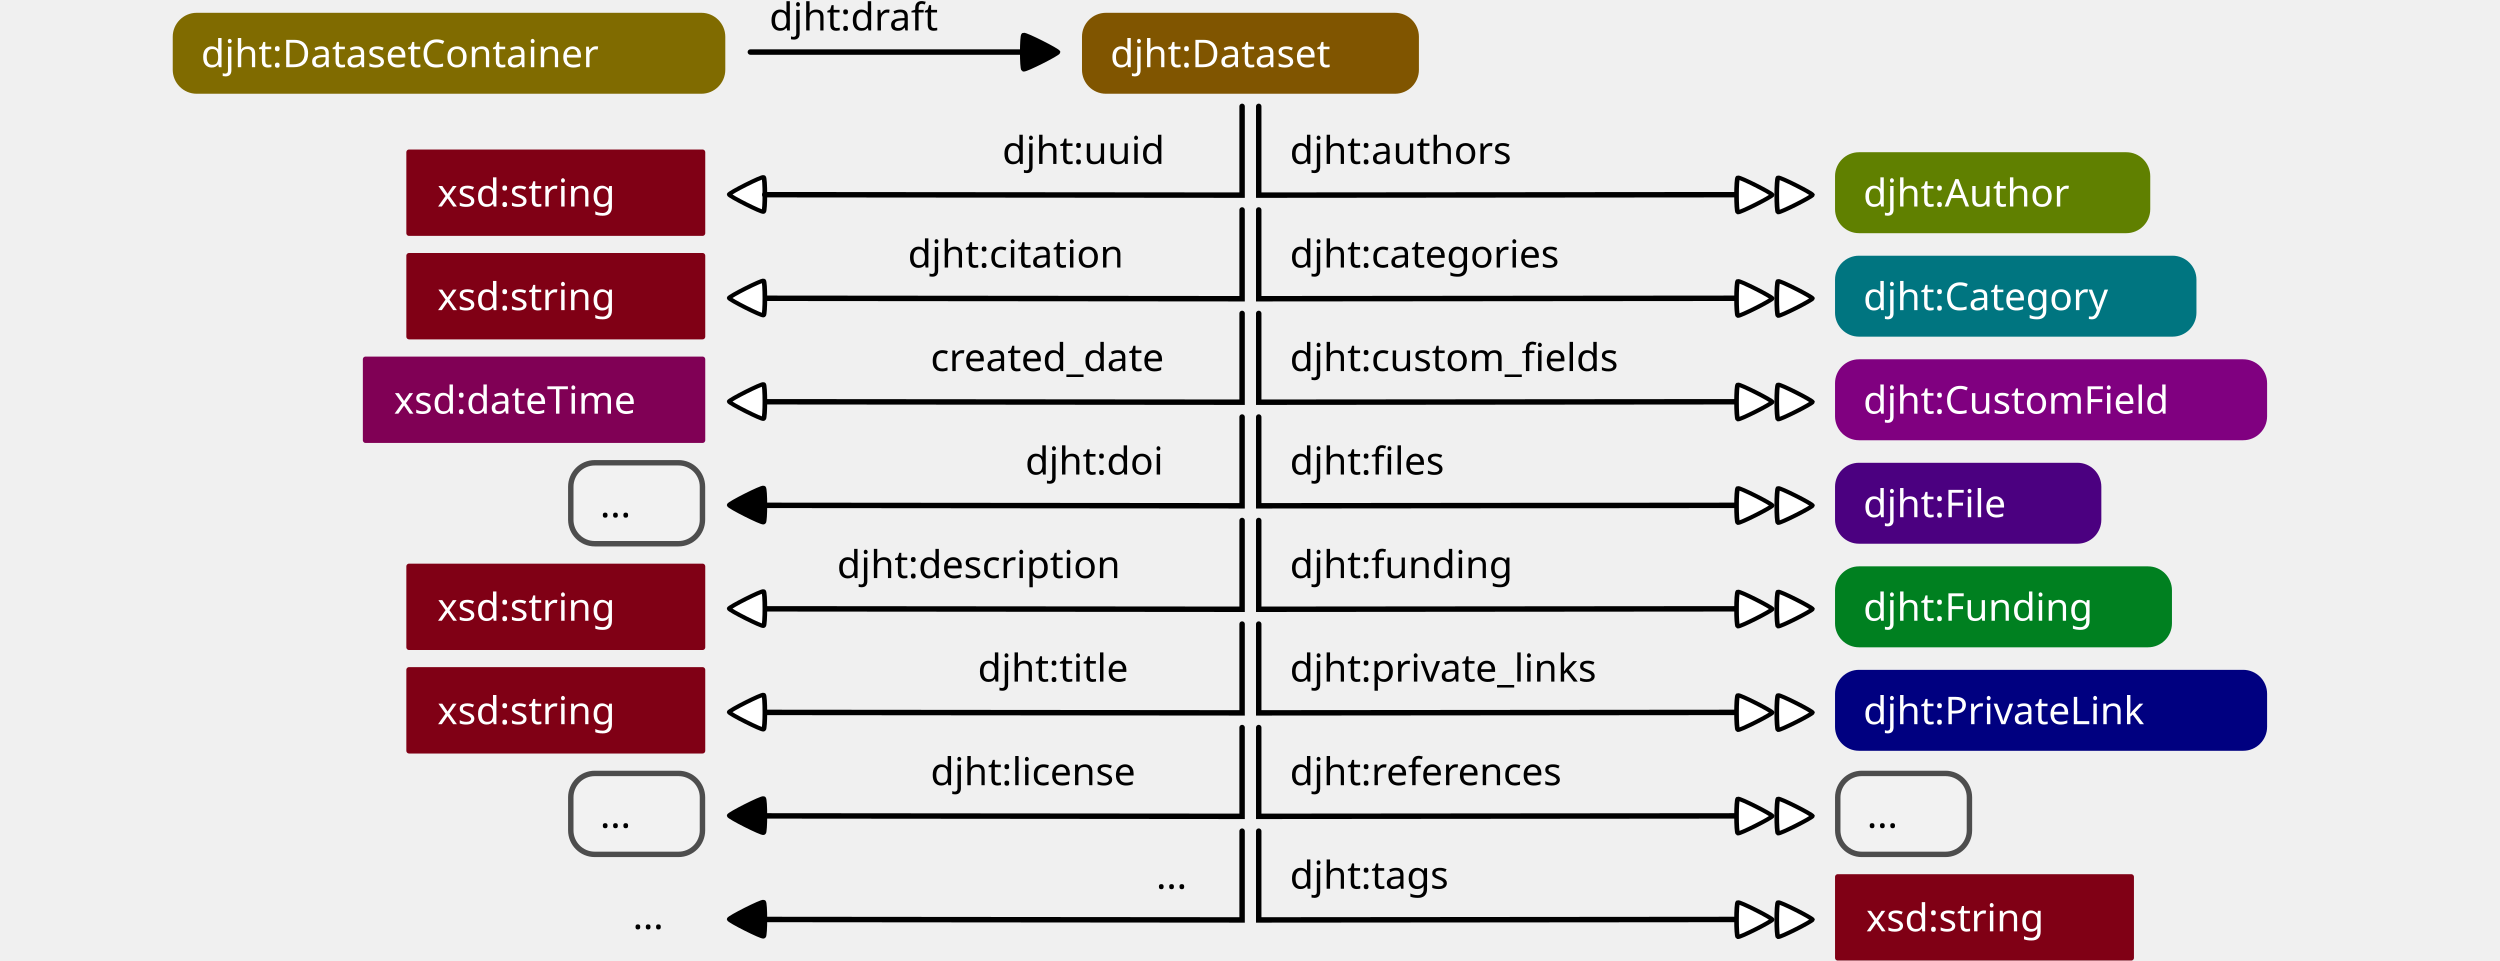
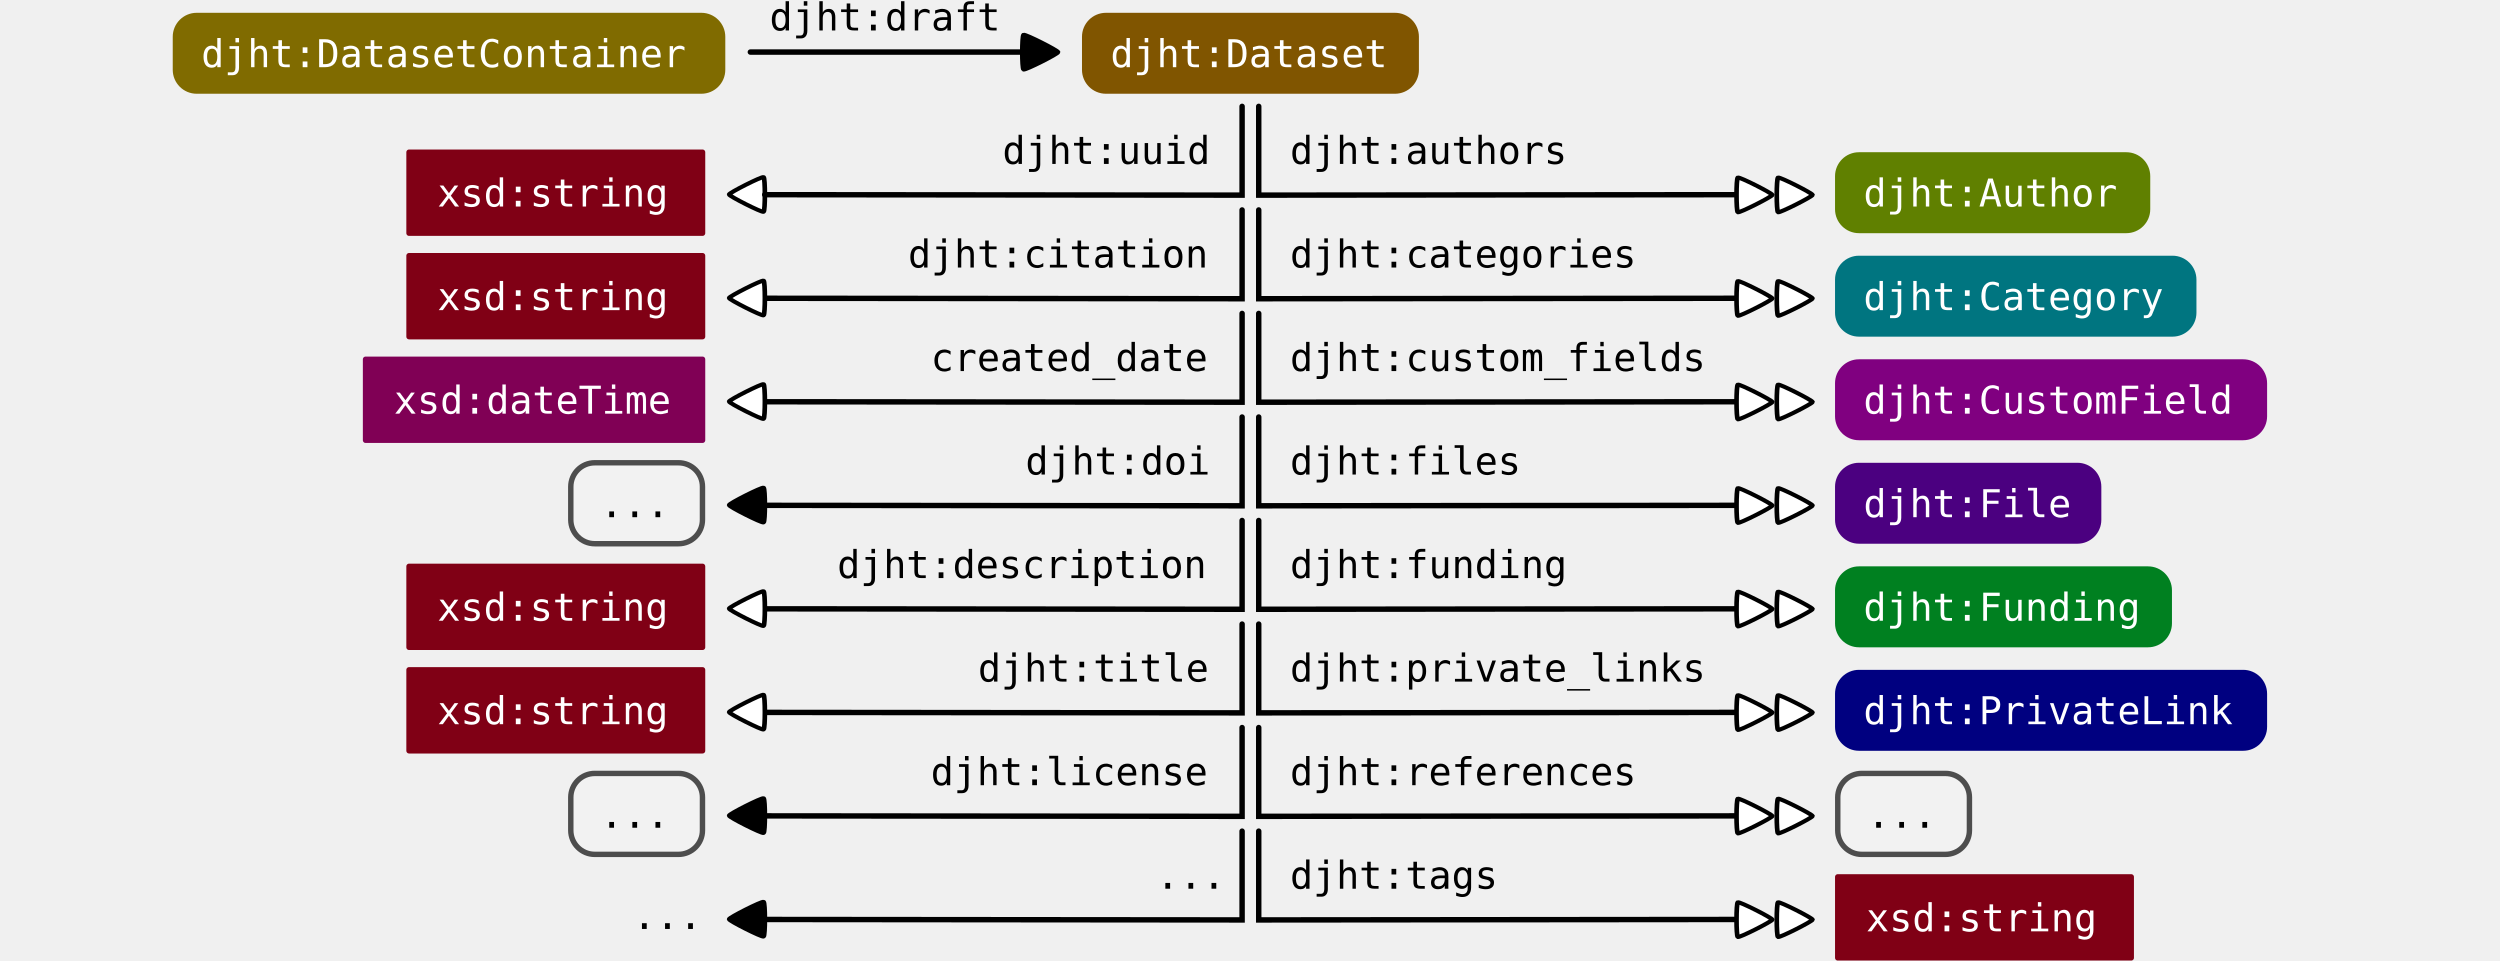
- <svg xmlns="http://www.w3.org/2000/svg" width="230mm" height="88.377mm" version="1.1" viewBox="0 0 230 88.377">
+ <svg xmlns="http://www.w3.org/2000/svg" width="230mm" height="88.377mm" version="1.1" viewBox="0 0 230 88.377" font-family="'Fira Code', monospace" font-size="3.528px">
  <g transform="translate(-79.057 -89.145)">
-     <text x="197.735" y="104.23" fill="#000000" font-family="sans-serif" font-size="3.528px" stroke-width=".131" style="line-height:1.25" xml:space="preserve">
-       <tspan x="197.735" y="104.23" font-family="'Fira Code'" font-size="3.528px" stroke-width=".131">djht:authors</tspan>
+     <text x="197.735" y="104.23" fill="#000" stroke-width=".131" style="line-height:1.25" xml:space="preserve">
+       <tspan x="197.735" y="104.23" stroke-width=".131">djht:authors</tspan>
    </text>
-     <text x="149.846" y="91.942" fill="#000000" font-family="sans-serif" font-size="3.528px" stroke-width=".131" style="line-height:1.25" xml:space="preserve">
-       <tspan x="149.846" y="91.942" font-family="'Fira Code'" font-size="3.528px" stroke-width=".131">djht:draft</tspan>
+     <text x="149.846" y="91.942" fill="#000" stroke-width=".131" style="line-height:1.25" xml:space="preserve">
+       <tspan x="149.846" y="91.942" stroke-width=".131">djht:draft</tspan>
    </text>
    <path transform="matrix(-.549 .12832 .1471 .47889 312.13 36.142)" d="m267.07 52.47c-0.228 0.228-6.135-1.355-6.218-1.666-0.083-0.311 4.241-4.636 4.552-4.552 0.311 0.083 1.894 5.991 1.666 6.218z" stroke="#000" stroke-linecap="round" stroke-linejoin="round" stroke-width=".754" />
    <path d="m148.09 93.935h24.999" fill="none" stroke="#000" stroke-linecap="round" stroke-width=".5" />
-     <text x="197.735" y="113.755" fill="#000000" font-family="sans-serif" font-size="3.528px" stroke-width=".131" style="line-height:1.25" xml:space="preserve">
-       <tspan x="197.735" y="113.755" font-family="'Fira Code'" font-size="3.528px" stroke-width=".131">djht:categories</tspan>
+     <text x="197.735" y="113.755" fill="#000" stroke-width=".131" style="line-height:1.25" xml:space="preserve">
+       <tspan x="197.735" y="113.755" stroke-width=".131">djht:categories</tspan>
    </text>
    <path d="m194.86 108.46v8.168l43.918-0.042" fill="none" stroke="#000" stroke-linecap="round" stroke-width=".5" />
-     <text transform="matrix(.26458 0 0 .26458 100.18 88.743)" fill="#000000" font-family="sans-serif" font-size="40px" style="line-height:1.25;shape-inside:url(#rect16279);white-space:pre" xml:space="preserve" />
-     <text x="197.735" y="123.28" fill="#000000" font-family="sans-serif" font-size="3.528px" stroke-width=".131" style="line-height:1.25" xml:space="preserve">
-       <tspan x="197.735" y="123.28" font-family="'Fira Code'" font-size="3.528px" stroke-width=".131">djht:custom_fields</tspan>
+     <text transform="matrix(.26458 0 0 .26458 100.18 88.743)" fill="#000" font-family="sans-serif" font-size="40px" style="line-height:1.25;shape-inside:url(#rect16279);white-space:pre" xml:space="preserve" />
+     <text x="197.735" y="123.28" fill="#000" stroke-width=".131" style="line-height:1.25" xml:space="preserve">
+       <tspan x="197.735" y="123.28" stroke-width=".131">djht:custom_fields</tspan>
    </text>
    <path d="m194.86 117.98v8.168l43.918-0.042" fill="none" stroke="#000" stroke-linecap="round" stroke-width=".5" />
-     <text x="197.735" y="132.805" fill="#000000" font-family="sans-serif" font-size="3.528px" stroke-width=".131" style="line-height:1.25" xml:space="preserve">
-       <tspan x="197.735" y="132.805" font-family="'Fira Code'" font-size="3.528px" stroke-width=".131">djht:files</tspan>
+     <text x="197.735" y="132.805" fill="#000" stroke-width=".131" style="line-height:1.25" xml:space="preserve">
+       <tspan x="197.735" y="132.805" stroke-width=".131">djht:files</tspan>
    </text>
    <path d="m194.86 127.51v8.168l43.918-0.042" fill="none" stroke="#000" stroke-linecap="round" stroke-width=".5" />
    <path d="m194.86 137.03v8.168l43.918-0.042" fill="none" stroke="#000" stroke-linecap="round" stroke-width=".5" />
-     <text x="197.735" y="142.33" fill="#000000" font-family="sans-serif" font-size="3.528px" stroke-width=".131" style="line-height:1.25" xml:space="preserve">
-       <tspan x="197.735" y="142.33" font-family="'Fira Code'" font-size="3.528px" stroke-width=".131">djht:funding</tspan>
+     <text x="197.735" y="142.33" fill="#000" stroke-width=".131" style="line-height:1.25" xml:space="preserve">
+       <tspan x="197.735" y="142.33" stroke-width=".131">djht:funding</tspan>
    </text>
    <path d="m194.86 146.56v8.168l43.918-0.042" fill="none" stroke="#000" stroke-linecap="round" stroke-width=".5" />
-     <text x="197.735" y="151.855" fill="#000000" font-family="sans-serif" font-size="3.528px" stroke-width=".131" style="line-height:1.25" xml:space="preserve">
-       <tspan x="197.735" y="151.855" font-family="'Fira Code'" font-size="3.528px" stroke-width=".131">djht:private_links</tspan>
+     <text x="197.735" y="151.855" fill="#000" stroke-width=".131" style="line-height:1.25" xml:space="preserve">
+       <tspan x="197.735" y="151.855" stroke-width=".131">djht:private_links</tspan>
    </text>
    <path d="m194.86 156.08v8.168l43.918-0.042" fill="none" stroke="#000" stroke-linecap="round" stroke-width=".5" />
-     <text x="197.735" y="161.38" fill="#000000" font-family="sans-serif" font-size="3.528px" stroke-width=".131" style="line-height:1.25" xml:space="preserve">
-       <tspan x="197.735" y="161.38" font-family="'Fira Code'" font-size="3.528px" stroke-width=".131">djht:references</tspan>
+     <text x="197.735" y="161.38" fill="#000" stroke-width=".131" style="line-height:1.25" xml:space="preserve">
+       <tspan x="197.735" y="161.38" stroke-width=".131">djht:references</tspan>
    </text>
    <path d="m194.86 165.61v8.168l43.918-0.042" fill="none" stroke="#000" stroke-linecap="round" stroke-width=".5" />
-     <text x="197.735" y="170.905" fill="#000000" font-family="sans-serif" font-size="3.528px" stroke-width=".131" style="line-height:1.25" xml:space="preserve">
-       <tspan x="197.735" y="170.905" font-family="'Fira Code'" font-size="3.528px" stroke-width=".131">djht:tags</tspan>
+     <text x="197.735" y="170.905" fill="#000" stroke-width=".131" style="line-height:1.25" xml:space="preserve">
+       <tspan x="197.735" y="170.905" stroke-width=".131">djht:tags</tspan>
    </text>
-     <text x="171.276" y="104.23" fill="#000000" font-family="sans-serif" font-size="3.528px" stroke-width=".131" style="line-height:1.25" xml:space="preserve">
-       <tspan x="171.276" y="104.23" font-family="'Fira Code'" font-size="3.528px" stroke-width=".131">djht:uuid</tspan>
+     <text x="171.276" y="104.23" fill="#000" stroke-width=".131" style="line-height:1.25" xml:space="preserve">
+       <tspan x="171.276" y="104.23" stroke-width=".131">djht:uuid</tspan>
    </text>
    <g stroke="#000" stroke-linecap="round">
      <path transform="matrix(.549 .12832 -.1471 .47889 10.403 49.235)" d="m267.07 52.47c-0.228 0.228-6.135-1.355-6.218-1.666-0.083-0.311 4.241-4.636 4.552-4.552 0.311 0.083 1.894 5.991 1.666 6.218z" fill="#fff" stroke-linejoin="round" stroke-width=".754" />
      <path d="m194.86 98.93v8.168l43.918-0.042" fill="none" stroke-width=".5" />
      <path d="m193.33 98.93v8.168l-43.918-0.042" fill="none" stroke-width=".5" />
    </g>
-     <text x="162.589" y="113.754" fill="#000000" font-family="sans-serif" font-size="3.528px" stroke-width=".131" style="line-height:1.25" xml:space="preserve">
-       <tspan x="162.589" y="113.754" font-family="'Fira Code'" font-size="3.528px" stroke-width=".131">djht:citation</tspan>
+     <text x="162.589" y="113.754" fill="#000" stroke-width=".131" style="line-height:1.25" xml:space="preserve">
+       <tspan x="162.589" y="113.754" stroke-width=".131">djht:citation</tspan>
    </text>
    <path d="m193.33 108.46v8.168l-43.918-0.042" fill="none" stroke="#000" stroke-linecap="round" stroke-width=".5" />
-     <text x="164.68" y="123.28" fill="#000000" font-family="sans-serif" font-size="3.528px" stroke-width=".131" style="line-height:1.25" xml:space="preserve">
-       <tspan x="164.68" y="123.28" font-family="'Fira Code'" font-size="3.528px" stroke-width=".131">created_date</tspan>
+     <text x="164.68" y="123.28" fill="#000" stroke-width=".131" style="line-height:1.25" xml:space="preserve">
+       <tspan x="164.68" y="123.28" stroke-width=".131">created_date</tspan>
    </text>
    <path d="m193.33 117.98v8.168l-43.918-0.042" fill="none" stroke="#000" stroke-linecap="round" stroke-width=".5" />
-     <text x="185.427" y="170.905" fill="#000000" font-family="sans-serif" font-size="3.528px" stroke-width=".131" style="line-height:1.25" xml:space="preserve">
-       <tspan x="185.427" y="170.905" font-family="'Fira Code'" font-size="3.528px" stroke-width=".131">...</tspan>
+     <text x="185.427" y="170.905" fill="#000" stroke-width=".131" style="line-height:1.25" xml:space="preserve">
+       <tspan x="185.427" y="170.905" stroke-width=".131">...</tspan>
    </text>
    <path d="m193.33 165.61v8.168l-43.918-0.042" fill="none" stroke="#000" stroke-linecap="round" stroke-width=".5" />
-     <text x="173.389" y="132.805" fill="#000000" font-family="sans-serif" font-size="3.528px" stroke-width=".131" style="line-height:1.25" xml:space="preserve">
-       <tspan x="173.389" y="132.805" font-family="'Fira Code'" font-size="3.528px" stroke-width=".131">djht:doi</tspan>
+     <text x="173.389" y="132.805" fill="#000" stroke-width=".131" style="line-height:1.25" xml:space="preserve">
+       <tspan x="173.389" y="132.805" stroke-width=".131">djht:doi</tspan>
    </text>
    <path d="m193.33 127.51v8.168l-43.918-0.042" fill="none" stroke="#000" stroke-linecap="round" stroke-width=".5" />
-     <text x="156.076" y="142.33" fill="#000000" font-family="sans-serif" font-size="3.528px" stroke-width=".131" style="line-height:1.25" xml:space="preserve">
-       <tspan x="156.076" y="142.33" font-family="'Fira Code'" font-size="3.528px" stroke-width=".131">djht:description</tspan>
+     <text x="156.076" y="142.33" fill="#000" stroke-width=".131" style="line-height:1.25" xml:space="preserve">
+       <tspan x="156.076" y="142.33" stroke-width=".131">djht:description</tspan>
    </text>
    <path d="m193.33 137.03v8.168l-43.918-0.042" fill="none" stroke="#000" stroke-linecap="round" stroke-width=".5" />
    <rect x="131.57" y="131.72" width="12.114" height="7.447" ry="2.204" fill="#f2f2f2" stroke="#4d4d4d" stroke-linecap="round" stroke-linejoin="round" stroke-width=".5" />
-     <text x="134.265" y="136.724" fill="#000000" font-family="sans-serif" font-size="3.528px" stroke-width=".131" style="line-height:1.25" xml:space="preserve">
-       <tspan x="134.265" y="136.724" font-family="'Fira Code'" font-size="3.528px" stroke-width=".131">...</tspan>
+     <text x="134.265" y="136.724" fill="#000" stroke-width=".131" style="line-height:1.25" xml:space="preserve">
+       <tspan x="134.265" y="136.724" stroke-width=".131">...</tspan>
    </text>
-     <text x="169.022" y="151.855" fill="#000000" font-family="sans-serif" font-size="3.528px" stroke-width=".131" style="line-height:1.25" xml:space="preserve">
-       <tspan x="169.022" y="151.855" font-family="'Fira Code'" font-size="3.528px" stroke-width=".131">djht:title</tspan>
+     <text x="169.022" y="151.855" fill="#000" stroke-width=".131" style="line-height:1.25" xml:space="preserve">
+       <tspan x="169.022" y="151.855" stroke-width=".131">djht:title</tspan>
    </text>
    <path d="m193.33 146.56v8.168l-43.918-0.042" fill="none" stroke="#000" stroke-linecap="round" stroke-width=".5" />
-     <text x="164.68" y="161.38" fill="#000000" font-family="sans-serif" font-size="3.528px" stroke-width=".131" style="line-height:1.25" xml:space="preserve">
-       <tspan x="164.68" y="161.38" font-family="'Fira Code'" font-size="3.528px" stroke-width=".131">djht:license</tspan>
+     <text x="164.68" y="161.38" fill="#000" stroke-width=".131" style="line-height:1.25" xml:space="preserve">
+       <tspan x="164.68" y="161.38" stroke-width=".131">djht:license</tspan>
    </text>
    <path d="m193.33 156.08v8.168l-43.918-0.042" fill="none" stroke="#000" stroke-linecap="round" stroke-width=".5" />
    <g>
-       <text x="137.273" y="174.609" fill="#000000" font-family="sans-serif" font-size="3.528px" stroke-width=".131" style="line-height:1.25" xml:space="preserve">
-         <tspan x="137.273" y="174.609" font-family="'Fira Code'" font-size="3.528px" stroke-width=".131">...</tspan>
+       <text x="137.273" y="174.609" fill="#000" stroke-width=".131" style="line-height:1.25" xml:space="preserve">
+         <tspan x="137.273" y="174.609" stroke-width=".131">...</tspan>
      </text>
      <rect x="116.69" y="103.15" width="27" height="7.447" rx="0" ry="0" fill="#800015" stroke="#800015" stroke-linecap="round" stroke-linejoin="round" stroke-width=".5" />
-       <text x="119.298" y="108.152" fill="#ffffff" font-family="sans-serif" font-size="3.528px" stroke-width=".131" style="line-height:1.25" xml:space="preserve">
-         <tspan x="119.298" y="108.152" fill="#ffffff" font-family="'Fira Code'" font-size="3.528px" stroke-width=".131">xsd:string</tspan>
+       <text x="119.298" y="108.152" fill="#fff" stroke-width=".131" style="line-height:1.25" xml:space="preserve">
+         <tspan x="119.298" y="108.152" fill="#fff" stroke-width=".131">xsd:string</tspan>
      </text>
      <rect x="116.69" y="112.67" width="27" height="7.447" rx="0" ry="0" fill="#800015" stroke="#800015" stroke-linecap="round" stroke-linejoin="round" stroke-width=".5" />
-       <text x="119.298" y="117.677" fill="#ffffff" font-family="sans-serif" font-size="3.528px" stroke-width=".131" style="line-height:1.25" xml:space="preserve">
-         <tspan x="119.298" y="117.677" fill="#ffffff" font-family="'Fira Code'" font-size="3.528px" stroke-width=".131">xsd:string</tspan>
+       <text x="119.298" y="117.677" fill="#fff" stroke-width=".131" style="line-height:1.25" xml:space="preserve">
+         <tspan x="119.298" y="117.677" fill="#fff" stroke-width=".131">xsd:string</tspan>
      </text>
      <rect x="112.69" y="122.2" width="31" height="7.447" rx="0" ry="0" fill="#800055" stroke="#800055" stroke-linecap="round" stroke-linejoin="round" stroke-width=".5" />
-       <text x="115.298" y="127.202" fill="#ffffff" font-family="sans-serif" font-size="3.528px" stroke-width=".131" style="line-height:1.25" xml:space="preserve">
-         <tspan x="115.298" y="127.202" fill="#ffffff" font-family="'Fira Code'" font-size="3.528px" stroke-width=".131">xsd:dateTime</tspan>
+       <text x="115.298" y="127.202" fill="#fff" stroke-width=".131" style="line-height:1.25" xml:space="preserve">
+         <tspan x="115.298" y="127.202" fill="#fff" stroke-width=".131">xsd:dateTime</tspan>
      </text>
      <rect x="116.69" y="141.25" width="27" height="7.447" rx="0" ry="0" fill="#800015" stroke="#800015" stroke-linecap="round" stroke-linejoin="round" stroke-width=".5" />
-       <text x="119.298" y="146.252" fill="#ffffff" font-family="sans-serif" font-size="3.528px" stroke-width=".131" style="line-height:1.25" xml:space="preserve">
-         <tspan x="119.298" y="146.252" fill="#ffffff" font-family="'Fira Code'" font-size="3.528px" stroke-width=".131">xsd:string</tspan>
+       <text x="119.298" y="146.252" fill="#fff" stroke-width=".131" style="line-height:1.25" xml:space="preserve">
+         <tspan x="119.298" y="146.252" fill="#fff" stroke-width=".131">xsd:string</tspan>
      </text>
      <rect x="116.69" y="150.77" width="27" height="7.447" rx="0" ry="0" fill="#800015" stroke="#800015" stroke-linecap="round" stroke-linejoin="round" stroke-width=".5" />
-       <text x="119.298" y="155.777" fill="#ffffff" font-family="sans-serif" font-size="3.528px" stroke-width=".131" style="line-height:1.25" xml:space="preserve">
-         <tspan x="119.298" y="155.777" fill="#ffffff" font-family="'Fira Code'" font-size="3.528px" stroke-width=".131">xsd:string</tspan>
+       <text x="119.298" y="155.777" fill="#fff" stroke-width=".131" style="line-height:1.25" xml:space="preserve">
+         <tspan x="119.298" y="155.777" fill="#fff" stroke-width=".131">xsd:string</tspan>
      </text>
    </g>
    <g stroke="#000" stroke-linecap="round" stroke-linejoin="round" stroke-width=".754">
      <path transform="matrix(.549 .12832 -.1471 .47889 10.403 58.76)" d="m267.07 52.47c-0.228 0.228-6.135-1.355-6.218-1.666-0.083-0.311 4.241-4.636 4.552-4.552 0.311 0.083 1.894 5.991 1.666 6.218z" fill="#fff" />
      <path transform="matrix(.549 .12832 -.1471 .47889 10.403 68.285)" d="m267.07 52.47c-0.228 0.228-6.135-1.355-6.218-1.666-0.083-0.311 4.241-4.636 4.552-4.552 0.311 0.083 1.894 5.991 1.666 6.218z" fill="#fff" />
      <path transform="matrix(.549 .12832 -.1471 .47889 10.403 77.81)" d="m267.07 52.47c-0.228 0.228-6.135-1.355-6.218-1.666-0.083-0.311 4.241-4.636 4.552-4.552 0.311 0.083 1.894 5.991 1.666 6.218z" />
      <path transform="matrix(.549 .12832 -.1471 .47889 10.403 87.335)" d="m267.07 52.47c-0.228 0.228-6.135-1.355-6.218-1.666-0.083-0.311 4.241-4.636 4.552-4.552 0.311 0.083 1.894 5.991 1.666 6.218z" fill="#fff" />
      <path transform="matrix(.549 .12832 -.1471 .47889 10.403 96.86)" d="m267.07 52.47c-0.228 0.228-6.135-1.355-6.218-1.666-0.083-0.311 4.241-4.636 4.552-4.552 0.311 0.083 1.894 5.991 1.666 6.218z" fill="#fff" />
      <path transform="matrix(.549 .12832 -.1471 .47889 10.403 106.38)" d="m267.07 52.47c-0.228 0.228-6.135-1.355-6.218-1.666-0.083-0.311 4.241-4.636 4.552-4.552 0.311 0.083 1.894 5.991 1.666 6.218z" />
      <path transform="matrix(.549 .12832 -.1471 .47889 10.403 115.91)" d="m267.07 52.47c-0.228 0.228-6.135-1.355-6.218-1.666-0.083-0.311 4.241-4.636 4.552-4.552 0.311 0.083 1.894 5.991 1.666 6.218z" />
    </g>
    <g fill="#fff" stroke="#000" stroke-linecap="round" stroke-linejoin="round" stroke-width=".754">
      <path transform="matrix(-.549 .12832 .1471 .47889 377.84 58.8)" d="m267.07 52.47c-0.228 0.228-6.135-1.355-6.218-1.666-0.083-0.311 4.241-4.636 4.552-4.552 0.311 0.083 1.894 5.991 1.666 6.218z" />
      <path transform="matrix(-.549 .12832 .1471 .47889 381.54 58.8)" d="m267.07 52.47c-0.228 0.228-6.135-1.355-6.218-1.666-0.083-0.311 4.241-4.636 4.552-4.552 0.311 0.083 1.894 5.991 1.666 6.218z" />
      <path transform="matrix(-.549 .12832 .1471 .47889 377.84 49.275)" d="m267.07 52.47c-0.228 0.228-6.135-1.355-6.218-1.666-0.083-0.311 4.241-4.636 4.552-4.552 0.311 0.083 1.894 5.991 1.666 6.218z" />
      <path transform="matrix(-.549 .12832 .1471 .47889 381.54 49.275)" d="m267.07 52.47c-0.228 0.228-6.135-1.355-6.218-1.666-0.083-0.311 4.241-4.636 4.552-4.552 0.311 0.083 1.894 5.991 1.666 6.218z" />
      <path transform="matrix(-.549 .12832 .1471 .47889 377.84 68.325)" d="m267.07 52.47c-0.228 0.228-6.135-1.355-6.218-1.666-0.083-0.311 4.241-4.636 4.552-4.552 0.311 0.083 1.894 5.991 1.666 6.218z" />
      <path transform="matrix(-.549 .12832 .1471 .47889 381.54 68.325)" d="m267.07 52.47c-0.228 0.228-6.135-1.355-6.218-1.666-0.083-0.311 4.241-4.636 4.552-4.552 0.311 0.083 1.894 5.991 1.666 6.218z" />
      <path transform="matrix(-.549 .12832 .1471 .47889 377.84 77.85)" d="m267.07 52.47c-0.228 0.228-6.135-1.355-6.218-1.666-0.083-0.311 4.241-4.636 4.552-4.552 0.311 0.083 1.894 5.991 1.666 6.218z" />
      <path transform="matrix(-.549 .12832 .1471 .47889 381.54 77.85)" d="m267.07 52.47c-0.228 0.228-6.135-1.355-6.218-1.666-0.083-0.311 4.241-4.636 4.552-4.552 0.311 0.083 1.894 5.991 1.666 6.218z" />
      <path transform="matrix(-.549 .12832 .1471 .47889 377.84 87.375)" d="m267.07 52.47c-0.228 0.228-6.135-1.355-6.218-1.666-0.083-0.311 4.241-4.636 4.552-4.552 0.311 0.083 1.894 5.991 1.666 6.218z" />
      <path transform="matrix(-.549 .12832 .1471 .47889 381.54 87.375)" d="m267.07 52.47c-0.228 0.228-6.135-1.355-6.218-1.666-0.083-0.311 4.241-4.636 4.552-4.552 0.311 0.083 1.894 5.991 1.666 6.218z" />
      <path transform="matrix(-.549 .12832 .1471 .47889 377.84 96.9)" d="m267.07 52.47c-0.228 0.228-6.135-1.355-6.218-1.666-0.083-0.311 4.241-4.636 4.552-4.552 0.311 0.083 1.894 5.991 1.666 6.218z" />
      <path transform="matrix(-.549 .12832 .1471 .47889 381.54 96.9)" d="m267.07 52.47c-0.228 0.228-6.135-1.355-6.218-1.666-0.083-0.311 4.241-4.636 4.552-4.552 0.311 0.083 1.894 5.991 1.666 6.218z" />
      <path transform="matrix(-.549 .12832 .1471 .47889 377.84 106.42)" d="m267.07 52.47c-0.228 0.228-6.135-1.355-6.218-1.666-0.083-0.311 4.241-4.636 4.552-4.552 0.311 0.083 1.894 5.991 1.666 6.218z" />
      <path transform="matrix(-.549 .12832 .1471 .47889 381.54 106.42)" d="m267.07 52.47c-0.228 0.228-6.135-1.355-6.218-1.666-0.083-0.311 4.241-4.636 4.552-4.552 0.311 0.083 1.894 5.991 1.666 6.218z" />
      <path transform="matrix(-.549 .12832 .1471 .47889 377.84 115.95)" d="m267.07 52.47c-0.228 0.228-6.135-1.355-6.218-1.666-0.083-0.311 4.241-4.636 4.552-4.552 0.311 0.083 1.894 5.991 1.666 6.218z" />
      <path transform="matrix(-.549 .12832 .1471 .47889 381.54 115.95)" d="m267.07 52.47c-0.228 0.228-6.135-1.355-6.218-1.666-0.083-0.311 4.241-4.636 4.552-4.552 0.311 0.083 1.894 5.991 1.666 6.218z" />
    </g>
    <g>
      <rect x="247.88" y="103.15" width="29" height="7.447" ry="2.204" fill="#608000" />
-       <text x="250.489" y="108.152" fill="#ffffff" font-family="sans-serif" font-size="3.528px" stroke-width=".131" style="line-height:1.25" xml:space="preserve">
-         <tspan x="250.489" y="108.152" fill="#ffffff" font-family="'Fira Code'" font-size="3.528px" stroke-width=".131">djht:Author</tspan>
+       <text x="250.489" y="108.152" fill="#fff" stroke-width=".131" style="line-height:1.25" xml:space="preserve">
+         <tspan x="250.489" y="108.152" fill="#fff" stroke-width=".131">djht:Author</tspan>
      </text>
      <rect x="247.88" y="112.67" width="33.25" height="7.447" ry="2.204" fill="#007580" />
-       <text x="250.489" y="117.677" fill="#ffffff" font-family="sans-serif" font-size="3.528px" stroke-width=".131" style="line-height:1.25" xml:space="preserve">
-         <tspan x="250.489" y="117.677" fill="#ffffff" font-family="'Fira Code'" font-size="3.528px" stroke-width=".131">djht:Category</tspan>
+       <text x="250.489" y="117.677" fill="#fff" stroke-width=".131" style="line-height:1.25" xml:space="preserve">
+         <tspan x="250.489" y="117.677" fill="#fff" stroke-width=".131">djht:Category</tspan>
      </text>
      <rect x="247.88" y="122.2" width="39.75" height="7.447" ry="2.204" fill="#800080" />
-       <text x="250.489" y="127.202" fill="#ffffff" font-family="sans-serif" font-size="3.528px" stroke-width=".131" style="line-height:1.25" xml:space="preserve">
-         <tspan x="250.489" y="127.202" fill="#ffffff" font-family="'Fira Code'" font-size="3.528px" stroke-width=".131">djht:CustomField</tspan>
+       <text x="250.489" y="127.202" fill="#fff" stroke-width=".131" style="line-height:1.25" xml:space="preserve">
+         <tspan x="250.489" y="127.202" fill="#fff" stroke-width=".131">djht:CustomField</tspan>
      </text>
      <rect x="247.88" y="131.72" width="24.5" height="7.447" ry="2.204" fill="#4b0080" />
-       <text x="250.489" y="136.727" fill="#ffffff" font-family="sans-serif" font-size="3.528px" stroke-width=".131" style="line-height:1.25" xml:space="preserve">
-         <tspan x="250.489" y="136.727" fill="#ffffff" font-family="'Fira Code'" font-size="3.528px" stroke-width=".131">djht:File</tspan>
+       <text x="250.489" y="136.727" fill="#fff" stroke-width=".131" style="line-height:1.25" xml:space="preserve">
+         <tspan x="250.489" y="136.727" fill="#fff" stroke-width=".131">djht:File</tspan>
      </text>
      <rect x="247.88" y="141.25" width="30.997" height="7.447" ry="2.204" fill="#008020" />
-       <text x="250.489" y="146.252" fill="#ffffff" font-family="sans-serif" font-size="3.528px" stroke-width=".131" style="line-height:1.25" xml:space="preserve">
-         <tspan x="250.489" y="146.252" fill="#ffffff" font-family="'Fira Code'" font-size="3.528px" stroke-width=".131">djht:Funding</tspan>
+       <text x="250.489" y="146.252" fill="#fff" stroke-width=".131" style="line-height:1.25" xml:space="preserve">
+         <tspan x="250.489" y="146.252" fill="#fff" stroke-width=".131">djht:Funding</tspan>
      </text>
      <rect x="247.88" y="150.77" width="39.75" height="7.447" ry="2.204" fill="#000080" />
-       <text x="250.489" y="155.777" fill="#ffffff" font-family="sans-serif" font-size="3.528px" stroke-width=".131" style="line-height:1.25" xml:space="preserve">
-         <tspan x="250.489" y="155.777" fill="#ffffff" font-family="'Fira Code'" font-size="3.528px" stroke-width=".131">djht:PrivateLink</tspan>
+       <text x="250.489" y="155.777" fill="#fff" stroke-width=".131" style="line-height:1.25" xml:space="preserve">
+         <tspan x="250.489" y="155.777" fill="#fff" stroke-width=".131">djht:PrivateLink</tspan>
      </text>
      <rect x="248.13" y="169.82" width="27" height="7.447" rx="0" ry="0" fill="#800015" stroke="#800015" stroke-linecap="round" stroke-linejoin="round" stroke-width=".5" />
-       <text x="250.739" y="174.827" fill="#ffffff" font-family="sans-serif" font-size="3.528px" stroke-width=".131" style="line-height:1.25" xml:space="preserve">
-         <tspan x="250.739" y="174.827" fill="#ffffff" font-family="'Fira Code'" font-size="3.528px" stroke-width=".131">xsd:string</tspan>
+       <text x="250.739" y="174.827" fill="#fff" stroke-width=".131" style="line-height:1.25" xml:space="preserve">
+         <tspan x="250.739" y="174.827" fill="#fff" stroke-width=".131">xsd:string</tspan>
      </text>
    </g>
    <rect x="131.57" y="160.3" width="12.114" height="7.447" ry="2.204" fill="#f2f2f2" stroke="#4d4d4d" stroke-linecap="round" stroke-linejoin="round" stroke-width=".5" />
-     <text x="134.265" y="165.299" fill="#000000" font-family="sans-serif" font-size="3.528px" stroke-width=".131" style="line-height:1.25" xml:space="preserve">
-       <tspan x="134.265" y="165.299" font-family="'Fira Code'" font-size="3.528px" stroke-width=".131">...</tspan>
+     <text x="134.265" y="165.299" fill="#000" stroke-width=".131" style="line-height:1.25" xml:space="preserve">
+       <tspan x="134.265" y="165.299" stroke-width=".131">...</tspan>
    </text>
    <rect x="248.13" y="160.3" width="12.114" height="7.447" ry="2.204" fill="#f2f2f2" stroke="#4d4d4d" stroke-linecap="round" stroke-linejoin="round" stroke-width=".5" />
    <g>
-       <text x="250.82" y="165.299" fill="#000000" font-family="sans-serif" font-size="3.528px" stroke-width=".131" style="line-height:1.25" xml:space="preserve">
-         <tspan x="250.82" y="165.299" font-family="'Fira Code'" font-size="3.528px" stroke-width=".131">...</tspan>
+       <text x="250.82" y="165.299" fill="#000" stroke-width=".131" style="line-height:1.25" xml:space="preserve">
+         <tspan x="250.82" y="165.299" stroke-width=".131">...</tspan>
      </text>
      <rect x="178.6" y="90.323" width="30.997" height="7.447" ry="2.204" fill="#805500" />
-       <text x="181.21" y="95.325" fill="#ffffff" font-family="sans-serif" font-size="3.528px" stroke-width=".131" style="line-height:1.25" xml:space="preserve">
-         <tspan x="181.21" y="95.325" fill="#ffffff" font-family="'Fira Code'" font-size="3.528px" stroke-width=".131">djht:Dataset</tspan>
+       <text x="181.21" y="95.325" fill="#fff" stroke-width=".131" style="line-height:1.25" xml:space="preserve">
+         <tspan x="181.21" y="95.325" fill="#fff" stroke-width=".131">djht:Dataset</tspan>
      </text>
      <rect x="94.949" y="90.323" width="50.835" height="7.447" ry="2.204" fill="#806b00" />
-       <text x="97.561" y="95.325" fill="#ffffff" font-family="sans-serif" font-size="3.528px" stroke-width=".131" style="line-height:1.25" xml:space="preserve">
-         <tspan x="97.561" y="95.325" fill="#ffffff" font-family="'Fira Code'" font-size="3.528px" stroke-width=".131">djht:DatasetContainer</tspan>
+       <text x="97.561" y="95.325" fill="#fff" stroke-width=".131" style="line-height:1.25" xml:space="preserve">
+         <tspan x="97.561" y="95.325" fill="#fff" stroke-width=".131">djht:DatasetContainer</tspan>
      </text>
    </g>
  </g>
</svg>
